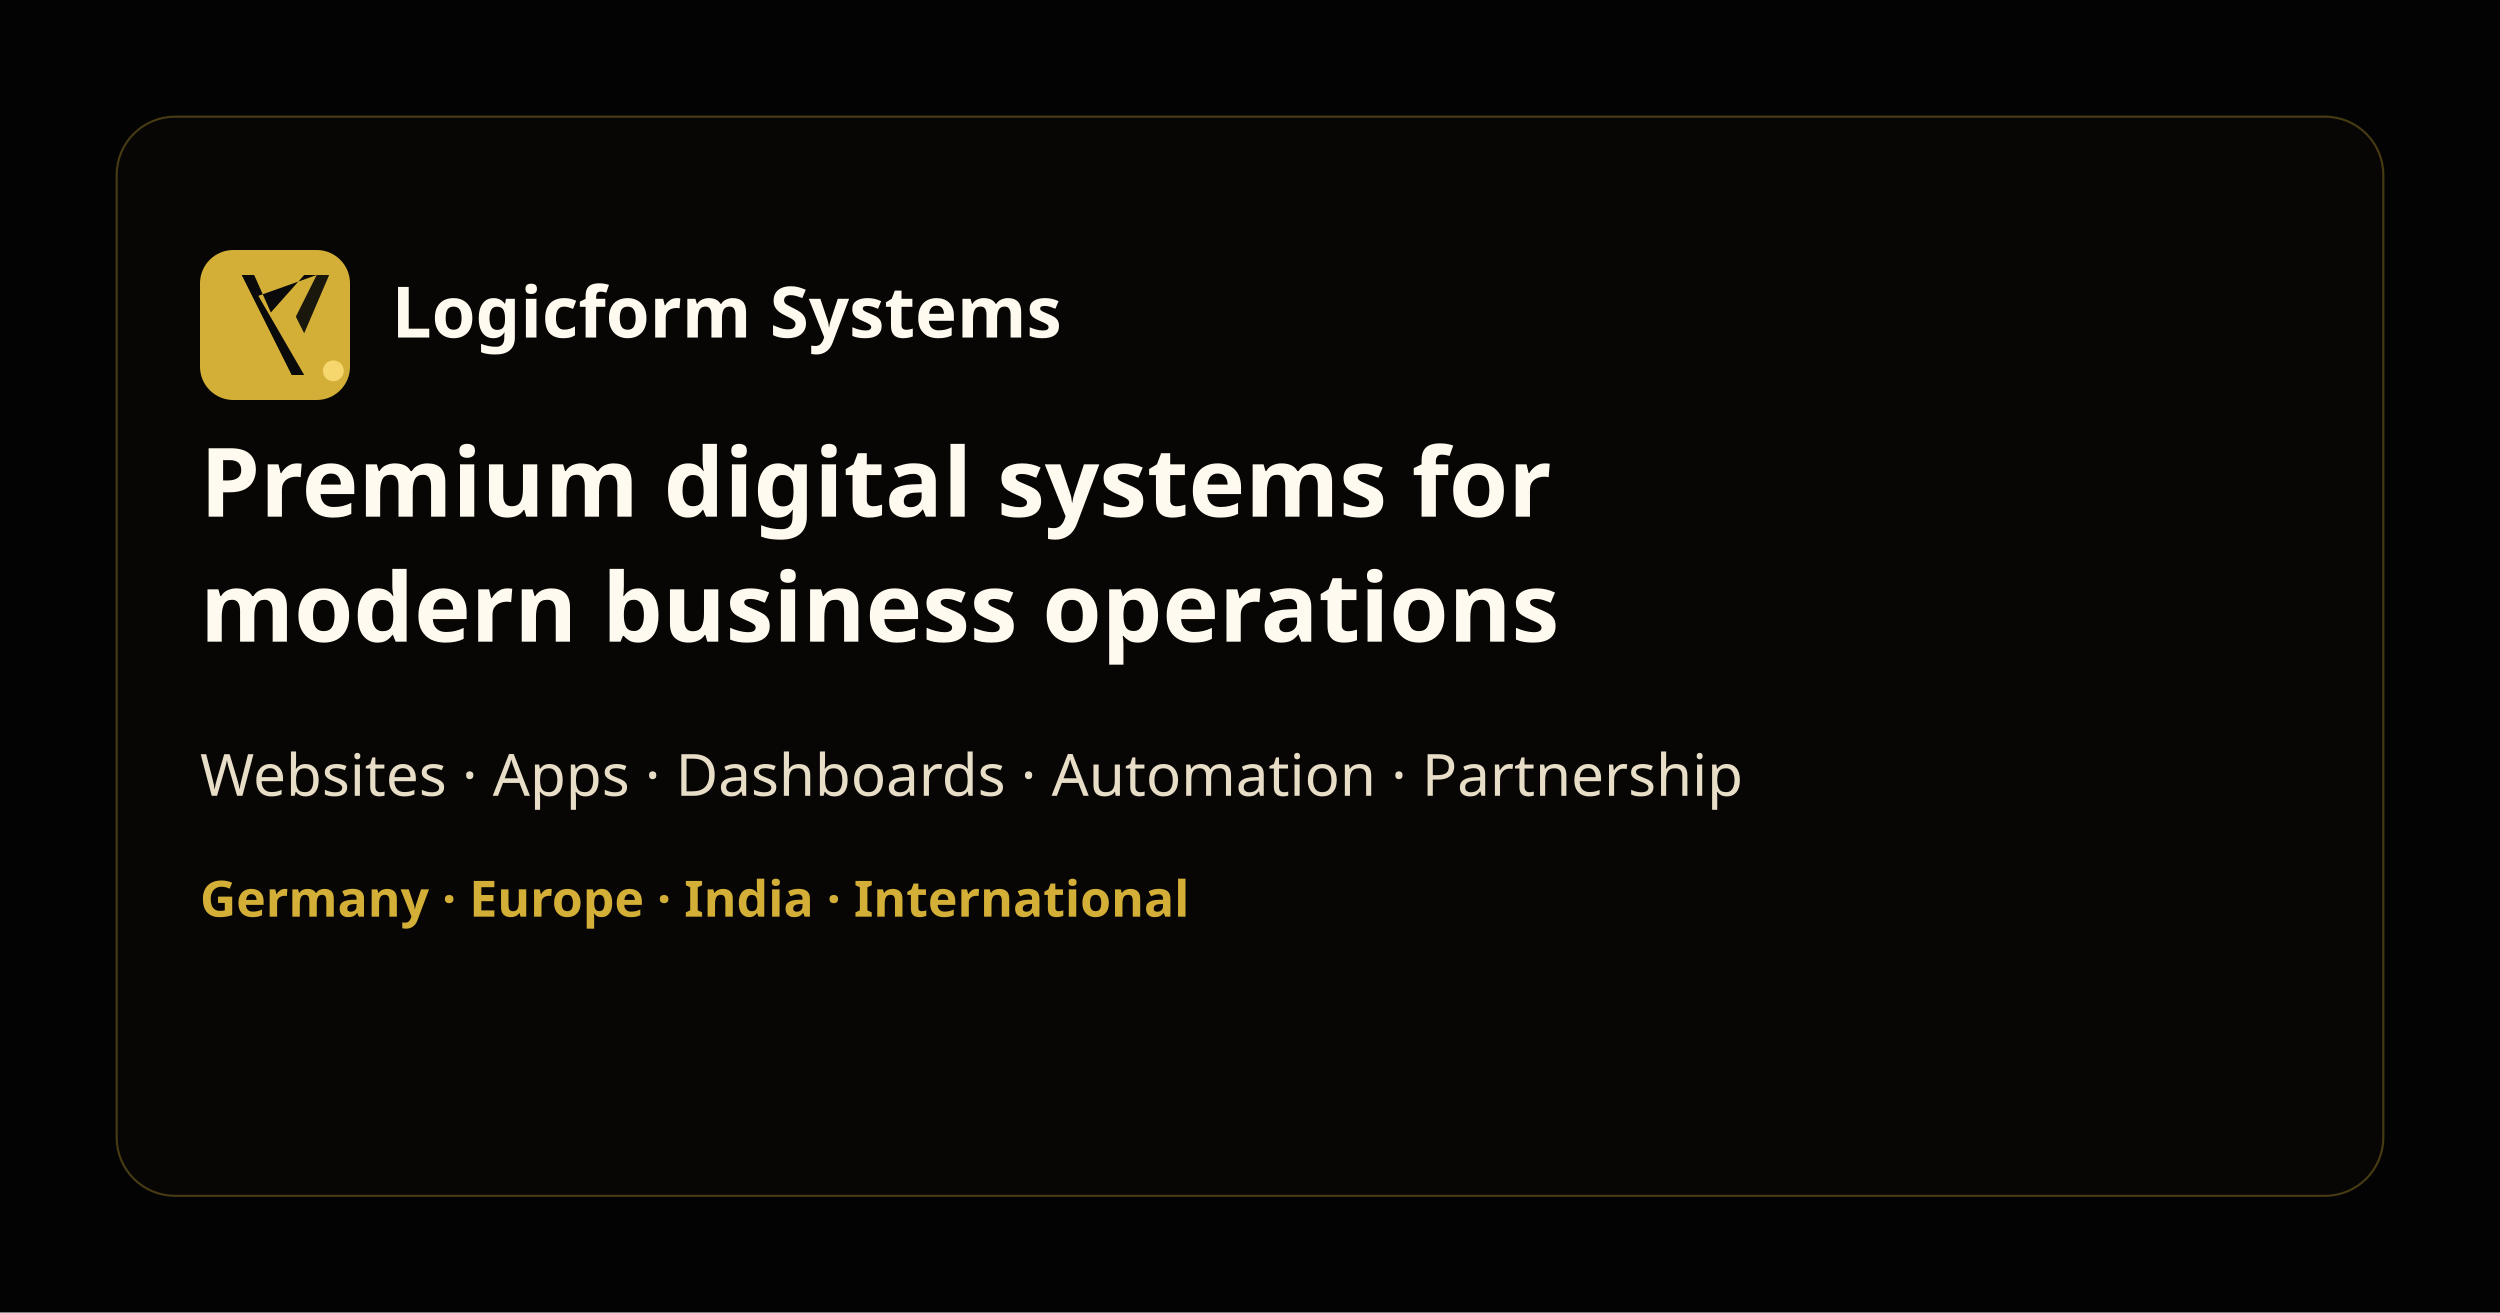
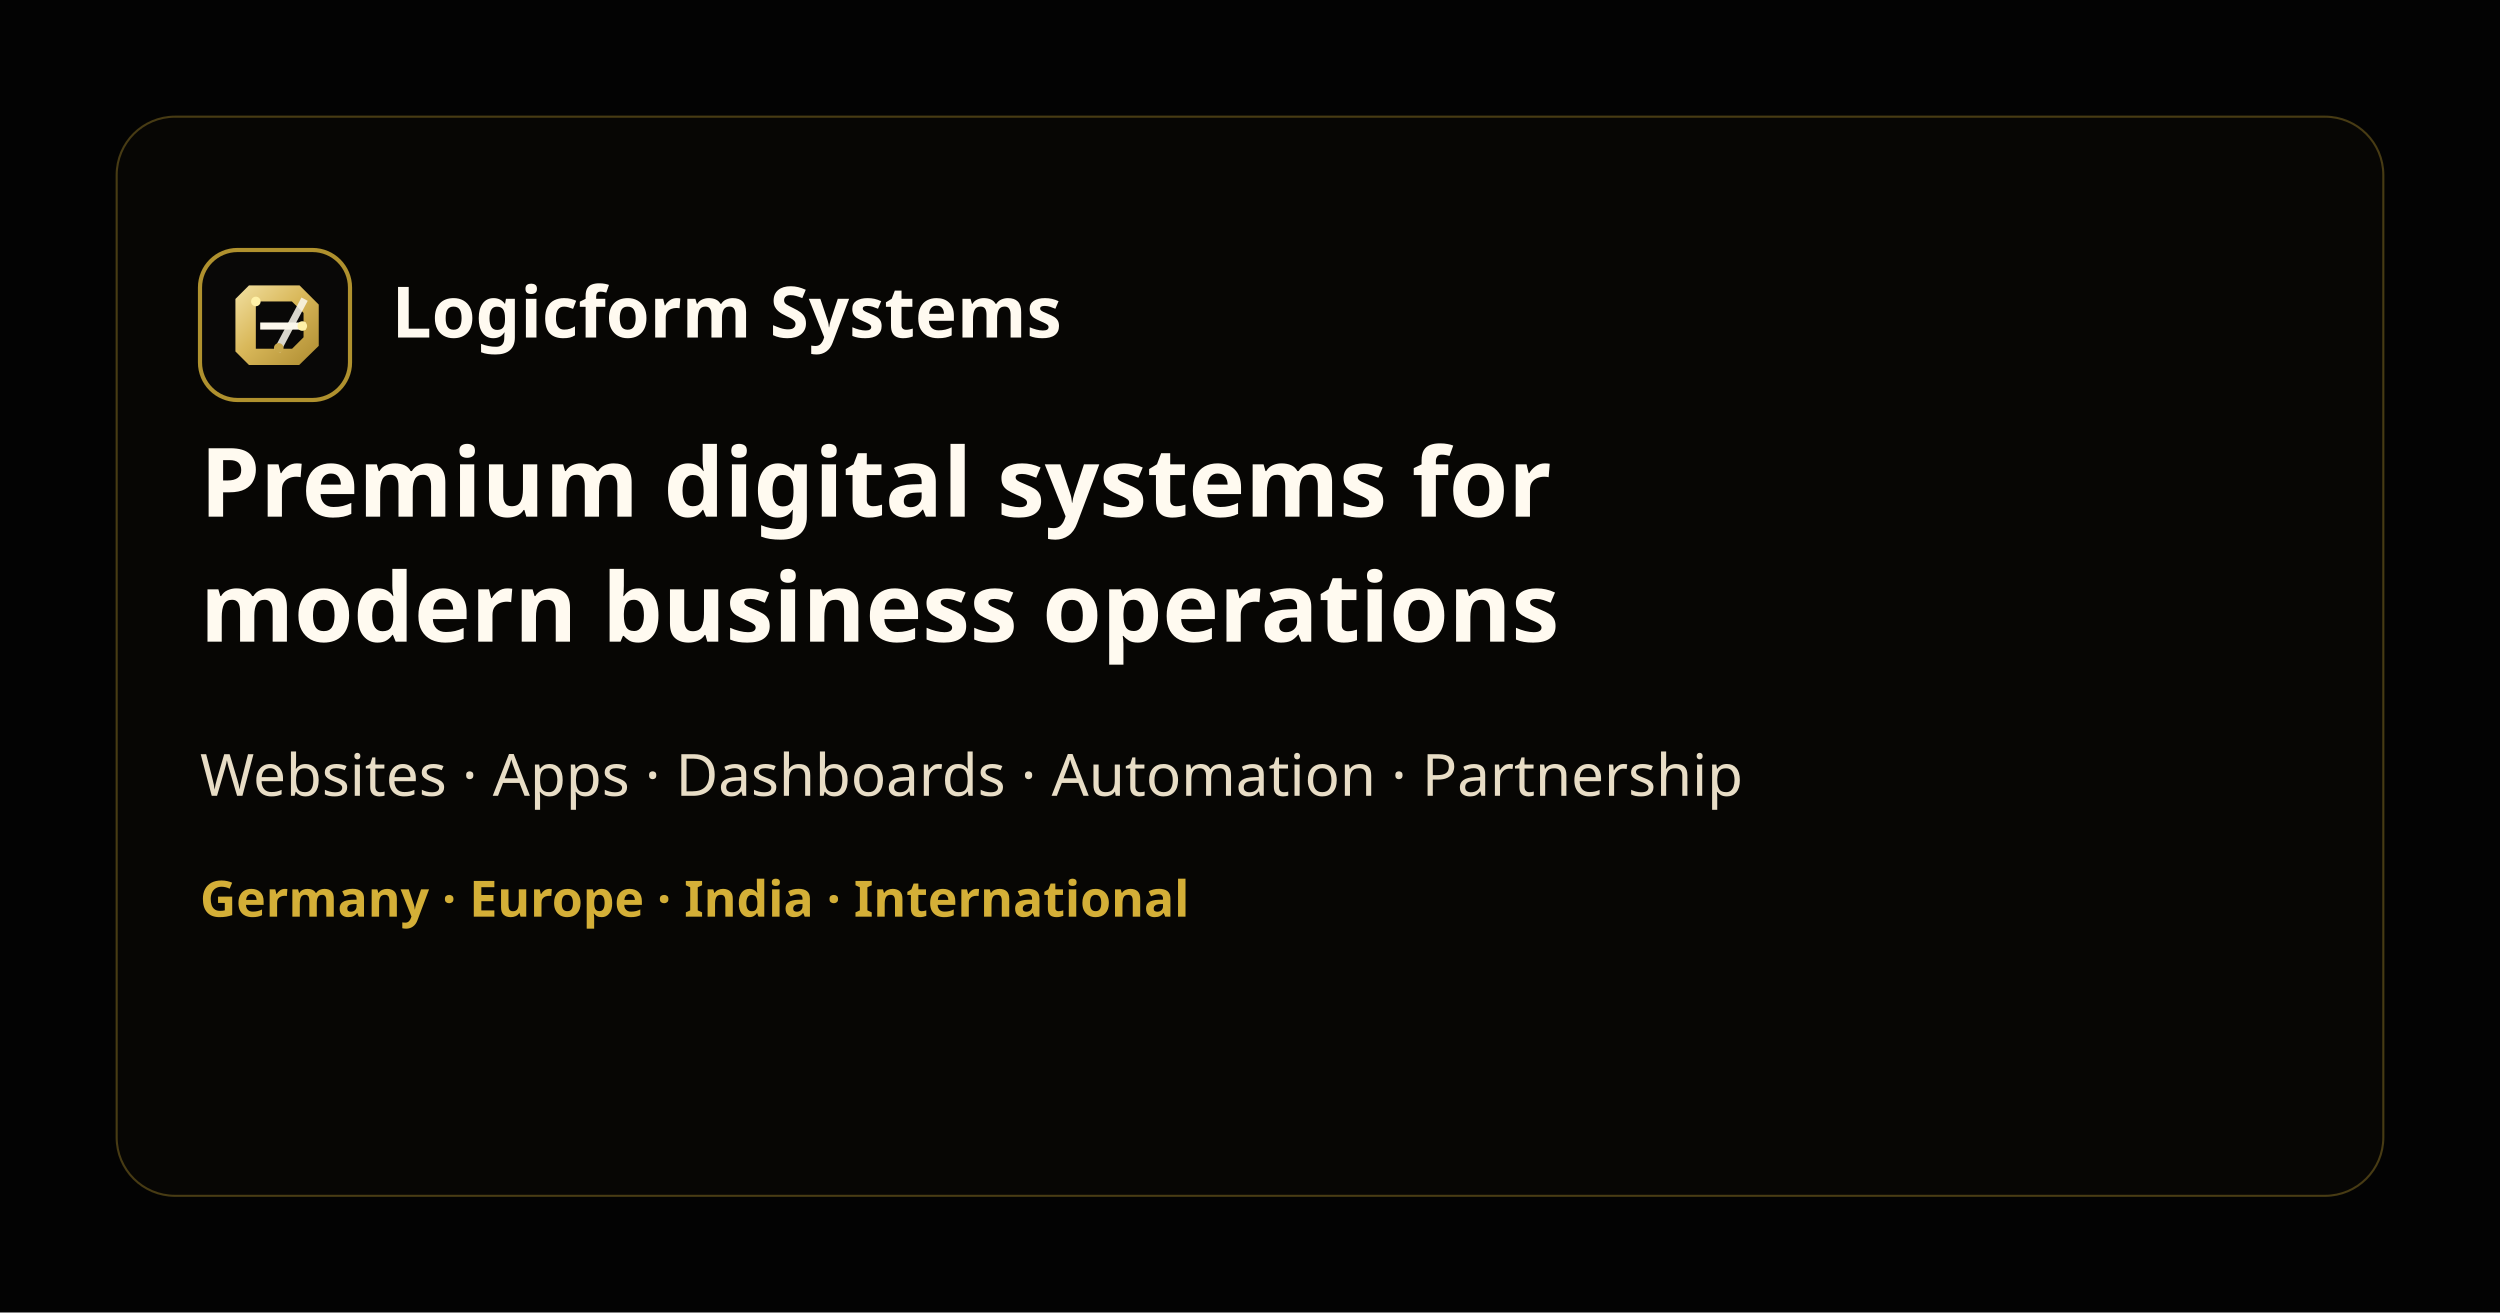
<svg xmlns="http://www.w3.org/2000/svg" width="1200" height="630" viewBox="0 0 1200 630" fill="none">
  <rect width="1200" height="630" fill="#030303" />
  <rect x="56" y="56" width="1088" height="518" rx="28" fill="#070604" stroke="rgba(212,175,55,0.32)" />
-   <rect x="96" y="120" width="72" height="72" rx="16" fill="#d4af37" />
-   <path d="M116 132L140 180H146L124 142L152 132H146L130 150L122 132H116Z" fill="#0a0a0a" />
-   <path d="M158 132H152L142 152L146 160L158 132Z" fill="#0a0a0a" fill-opacity="0.92" />
-   <circle cx="160" cy="178" r="5" fill="#f5d76e" />
-   <text x="188" y="162" fill="#fffaf0" font-family="system-ui, sans-serif" font-size="34" font-weight="600">Logicform Systems</text>
+   <defs>
+     <linearGradient id="ogGold" x1="104" y1="126" x2="160" y2="186" gradientUnits="userSpaceOnUse">
+       <stop stop-color="#fff6c9" />
+       <stop offset="0.48" stop-color="#d9b85a" />
+       <stop offset="1" stop-color="#9b781e" />
+     </linearGradient>
+   </defs>
+   <rect x="96" y="120" width="72" height="72" rx="18" fill="#090807" stroke="#d4af37" stroke-opacity="0.82" stroke-width="2" />
+   <path fill-rule="evenodd" clip-rule="evenodd" d="M119.5 137H143.8L153 146.2V166L143.6 175.2H119.5L113 168.7V143.5L119.5 137ZM122.8 144.7V167.4H140.2L145.7 161.9V150.2L140.1 144.7H122.8Z" fill="url(#ogGold)" />
+   <path d="M126.6 156.5H145.1" stroke="#fbf7ec" stroke-width="3.4" stroke-linecap="square" />
+   <path d="M133.8 167L145.4 145.1" stroke="#fbf7ec" stroke-opacity="0.86" stroke-width="3.4" stroke-linecap="square" />
+   <circle cx="122.8" cy="144.7" r="2.3" fill="#fff1a7" />
+   <circle cx="145.1" cy="156.5" r="2.3" fill="#fff1a7" />
+   <circle cx="133.8" cy="167" r="2.3" fill="#c8a84c" />
+   <text x="188" y="162" fill="#fffaf0" font-family="system-ui, sans-serif" font-size="34" font-weight="650">Logicform Systems</text>
  <text x="96" y="248" fill="#fffaf0" font-family="system-ui, sans-serif" font-size="46" font-weight="600">Premium digital systems for</text>
  <text x="96" y="308" fill="#fffaf0" font-family="system-ui, sans-serif" font-size="46" font-weight="600">modern business operations</text>
  <text x="96" y="382" fill="#e8ddc6" font-family="system-ui, sans-serif" font-size="28">Websites · Apps · Dashboards · Automation · Partnership</text>
  <text x="96" y="440" fill="#d4af37" font-family="system-ui, sans-serif" font-size="24" font-weight="600">Germany · Europe · India · International</text>
</svg>
